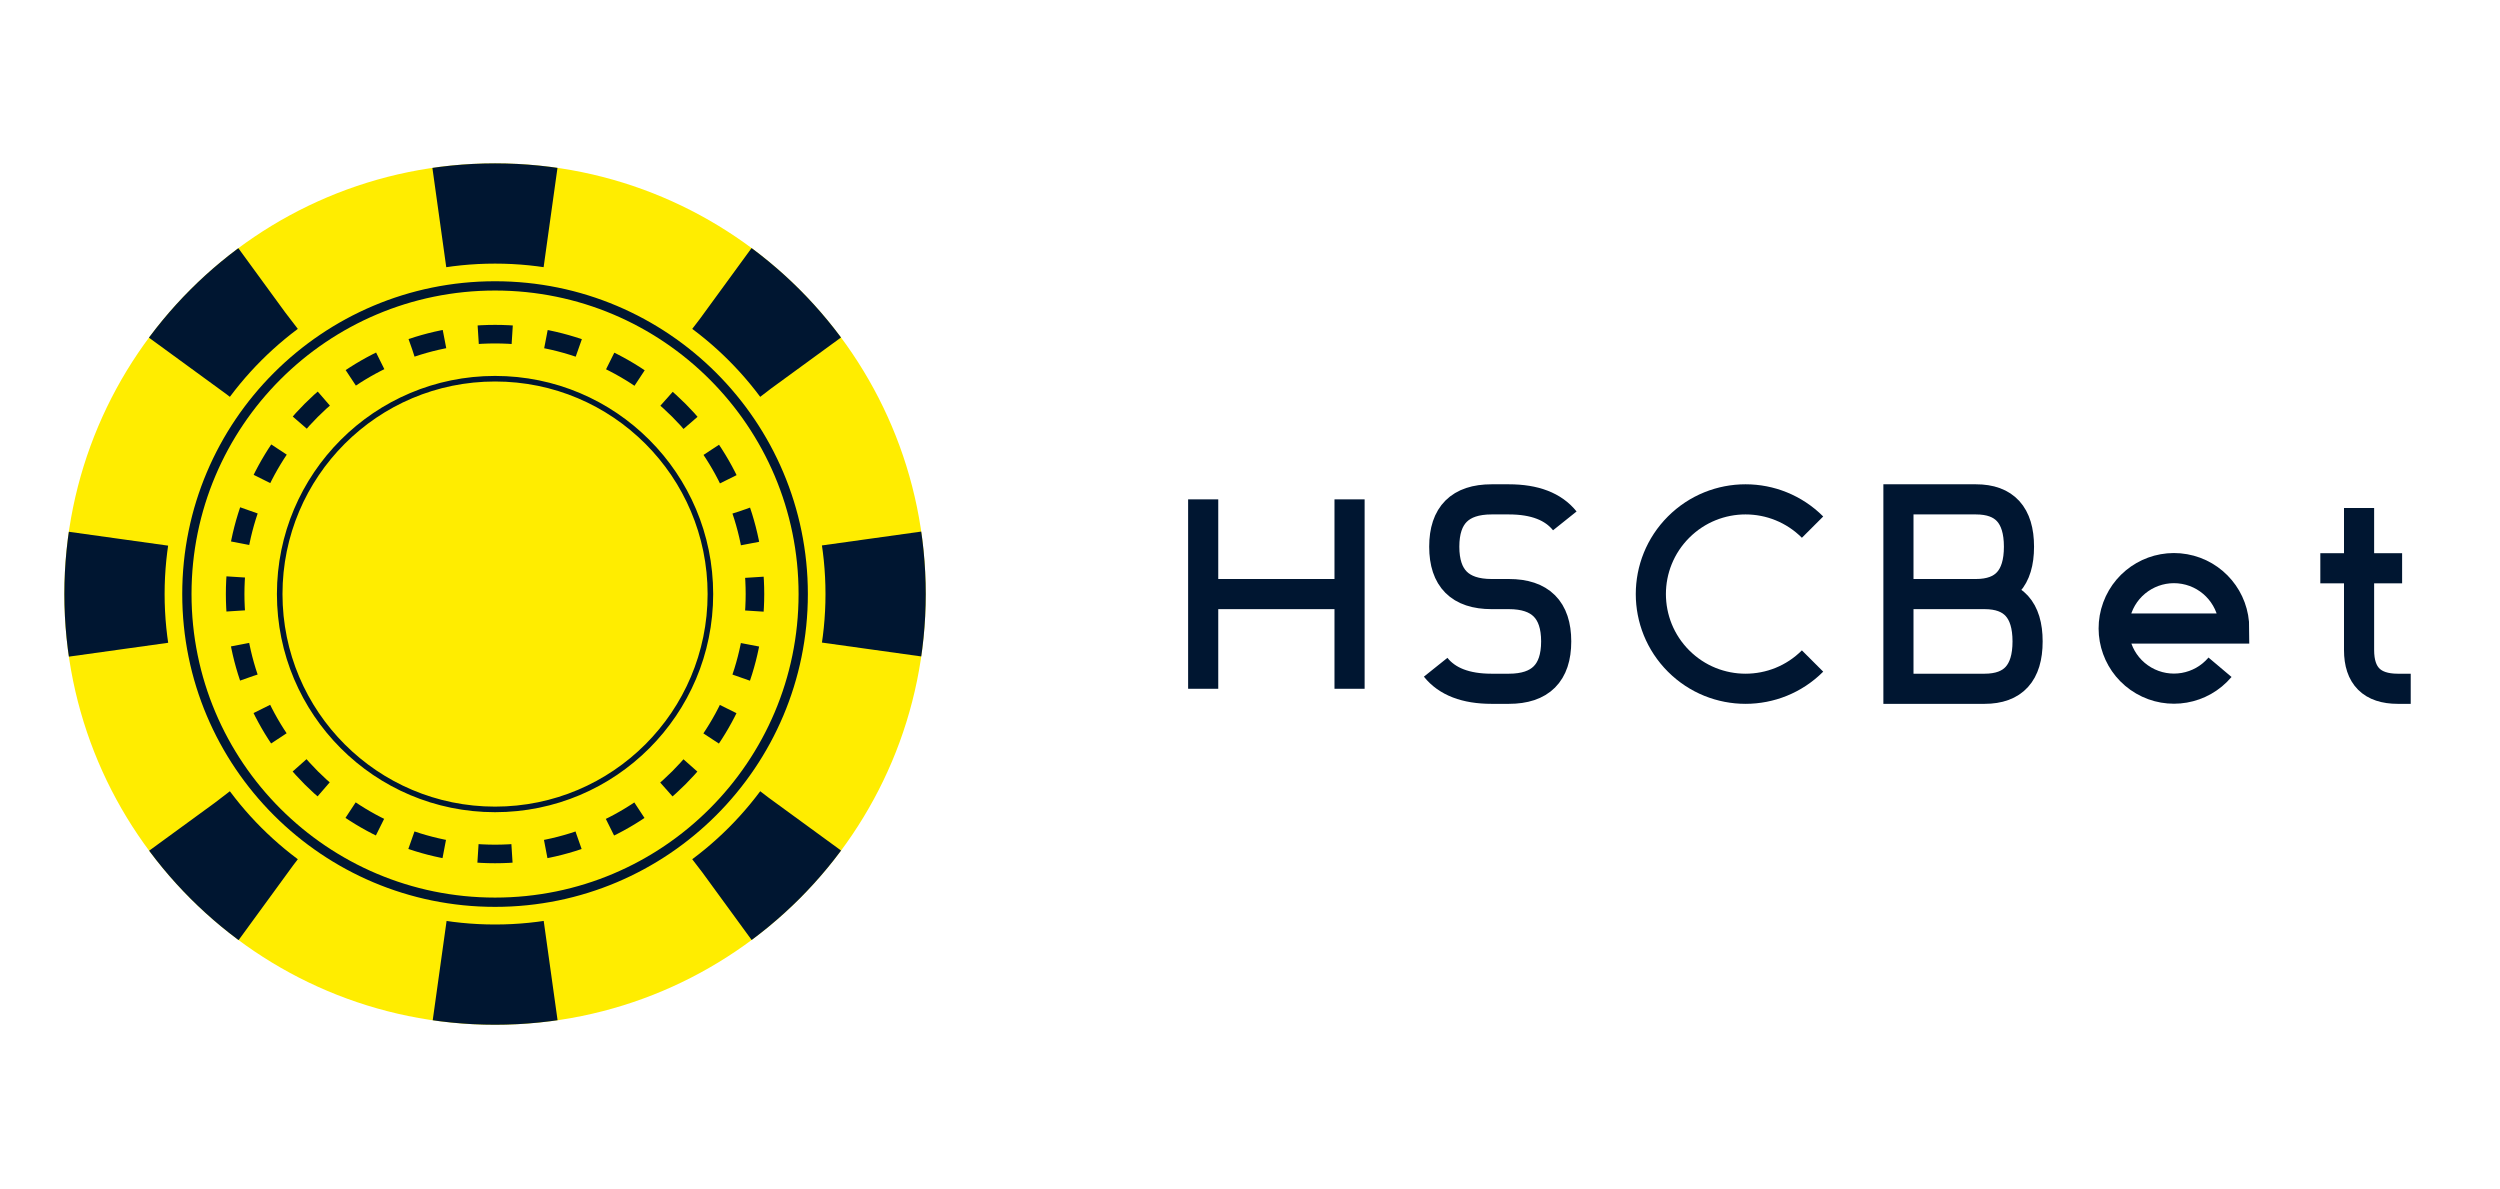
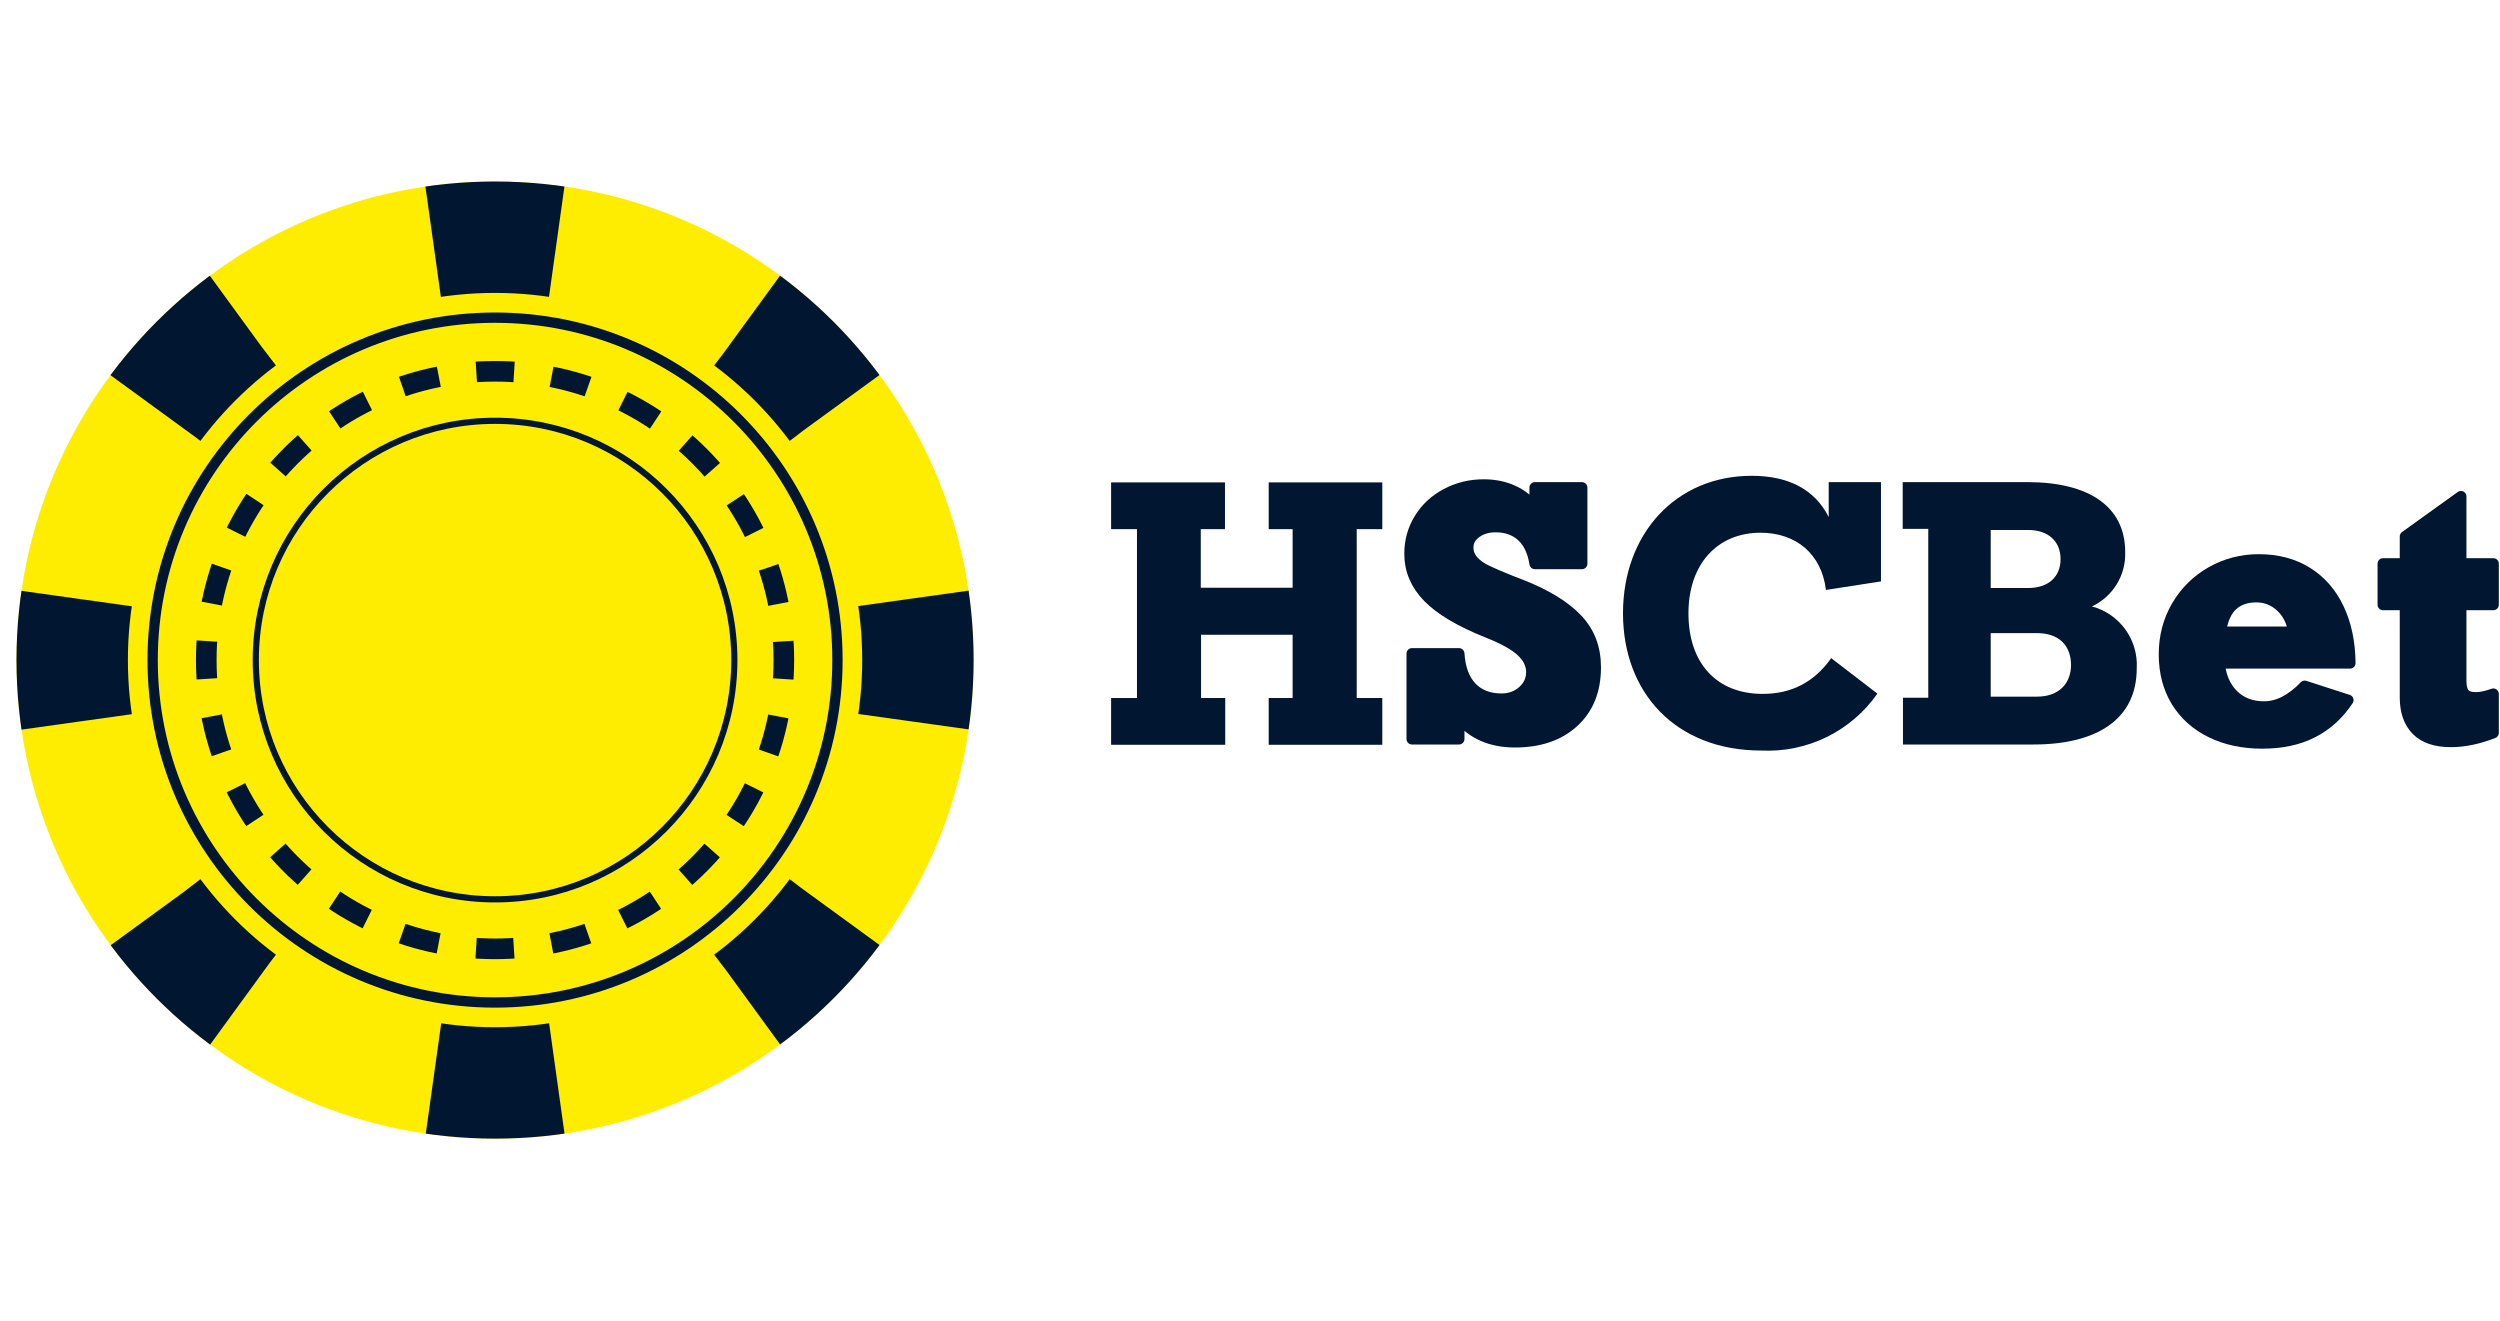
- <svg xmlns="http://www.w3.org/2000/svg" width="1010" height="480" viewBox="0 0 1010 480" fill="none">
-   <g transform="translate(20 60) scale(0.75)">
+ <svg xmlns="http://www.w3.org/2000/svg" width="909" height="480" viewBox="0 0 909 480" fill="none">
+   <g transform="translate(0 60) scale(0.75)">
    <g id="icon">
      <circle cx="240" cy="240" r="232" fill="#FFED00" />
      <circle cx="240" cy="240" r="205" fill="none" stroke="#001631" stroke-width="54" stroke-dasharray="60 101.01" stroke-dashoffset="30" transform="rotate(-90 240 240)" />
      <circle cx="240" cy="240" r="166" fill="none" stroke="#001631" stroke-width="5" />
      <circle cx="240" cy="240" r="140" fill="none" stroke="#001631" stroke-width="10" stroke-dasharray="18.33 18.33" stroke-dashoffset="9.16" />
      <circle cx="240" cy="240" r="116" fill="none" stroke="#001631" stroke-width="3" />
    </g>
  </g>
-   <g transform="translate(480 31.30) scale(0.8696)" fill="none" stroke-width="14" stroke-linejoin="miter">
-     <path transform="translate(7 0)" d="M0 196V284M68 196V284M0 240H68" stroke="#001631" />
-     <path transform="translate(113 0)" d="M62 206Q54 196 36 196H28Q6 196 6 218Q6 240 28 240H36Q58 240 58 262Q58 284 36 284H28Q10 284 2 274" stroke="#001631" />
-     <path transform="translate(215 0)" d="M75.1 208.9A44 44 0 1 0 75.1 271.1" stroke="#001631" />
-     <path transform="translate(330 0)" d="M0 196H36Q56 196 56 218Q56 240 36 240H0ZM0 240H40Q60 240 60 262Q60 284 40 284H0Z" stroke="#001631" />
-     <path transform="translate(428 0)" d="M2 256H58A28 28 0 1 0 51.4 274" stroke="#001631" />
-     <path transform="translate(526 0)" d="M18 200V266Q18 284 36 284H42M0 228H38" stroke="#001631" />
-   </g>
+   <path d="M461.3 253.8H470V230.8H436.7V253.8H445.5V270.8H404V253.8H413.4V192.4H404V175.4H445.4V192.4H436.6V213.7H470V192.4H461.3V175.4H502.6V192.4H493.3V253.8H502.6V270.8H461.3V253.8Z" fill="#001631" fill-rule="evenodd" />
+   <path transform="translate(510.60 0)" d="M47.5 184.88V177.3H64.58V204.96H47.5Q46.43 198.29 42.73 194.92Q39.03 191.55 33.16 191.55Q29.02 191.55 26.08 193.68Q23.15 195.8 23.15 199.01Q23.15 201.86 25.02 203.93Q26.88 205.99 29.82 207.41Q32.76 208.84 38.63 211.2L42.7 212.78Q55.97 218 62.74 225.03Q69.52 232.07 69.52 242.62Q69.52 255.17 61.58 262.48Q53.64 269.79 40.23 269.79Q27.15 269.79 19.88 260.88V268.7H2.8V237.65H19.88Q20.41 245.71 24.45 249.93Q28.49 254.14 35.36 254.14Q39.96 254.14 43.13 251.29Q46.3 248.44 46.3 244.38Q46.3 240.26 42.66 236.83Q39.03 233.4 30.29 229.94Q15.41 224 8.7 217.15Q2 210.29 2 201.38Q2 194.4 5.54 188.64Q9.07 182.88 15.31 179.57Q21.55 176.27 28.89 176.27Q34.76 176.27 39.56 178.45Q44.36 180.64 47.5 184.88Z" fill="#001631" stroke="#001631" stroke-width="4" stroke-linejoin="round" />
+   <path d="M590.12 223C590.12 194.2 609.22 173 636.92 173C649.92 173 659.72 177.7 664.92 188V175.3H683.92V211.4L663.92 214.5C662.32 201.3 652.92 193.7 640.12 193.7C624.52 193.7 613.92 205 613.92 223C613.92 241 624.02 252.3 640.92 252.3C651.32 252.3 659.62 248.1 665.82 239.3L682.62 252.2C677.91 258.94 671.56 264.37 664.18 267.99C656.8 271.61 648.63 273.3 640.42 272.9C609.22 272.9 590.12 251.8 590.12 223Z" fill="#001631" fill-rule="evenodd" />
+   <path d="M691.92 253.7H701.12V192.3H691.82V175.3H737.22C759.72 175.3 772.72 184.3 772.72 200.7C772.87 204.82 771.8 208.9 769.65 212.42C767.5 215.94 764.35 218.75 760.62 220.5C765.51 221.8 769.8 224.75 772.77 228.85C775.74 232.95 777.2 237.95 776.92 243C776.92 261.6 762.32 270.7 739.42 270.7H691.92V253.7ZM749.22 203.3C749.22 209.8 744.72 213.8 737.42 213.8H723.82V192.7H737.42C744.72 192.7 749.22 196.8 749.22 203.3ZM753.02 241.8C753.02 248.3 748.82 253.3 740.62 253.3H723.82V230.2H740.62C748.62 230.2 753.02 234.7 753.02 241.8Z" fill="#001631" fill-rule="evenodd" />
+   <path transform="translate(784.92 0)" d="M69.56 241.1H22.01Q22.74 248.44 27.08 252.72Q31.42 256.99 38.27 256.99Q45.85 256.99 53.07 249.47L68.84 254.57Q63.62 262.39 55.92 266.3Q48.22 270.22 37.66 270.22Q27.11 270.22 19.01 266.24Q10.92 262.27 6.46 254.99Q2 247.71 2 237.89Q2 228.19 6.64 220.3Q11.28 212.42 19.19 207.96Q27.11 203.5 36.39 203.5Q46.46 203.5 53.92 208.14Q61.38 212.78 65.41 221.3Q69.44 229.82 69.56 241.1ZM35.42 217.03Q29.96 217.03 26.65 220.18Q23.35 223.33 22.5 229.82H49.06Q48.22 224.12 44.42 220.57Q40.63 217.03 35.42 217.03Z" fill="#001631" stroke="#001631" stroke-width="4" stroke-linejoin="round" />
+   <path transform="translate(864.48 0)" d="M42.09 204.96V219.88H30.32V247.71Q30.32 250.69 31.48 252.17Q32.63 253.66 35.78 253.66Q38.39 253.66 42.09 252.32V266.46Q33.9 269.67 26.68 269.67Q18.38 269.67 14.22 265.46Q10.07 261.24 10.07 253.54V219.88H2V204.96H10.07V195.07L30.32 180.51V204.96Z" fill="#001631" stroke="#001631" stroke-width="4" stroke-linejoin="round" />
</svg>
